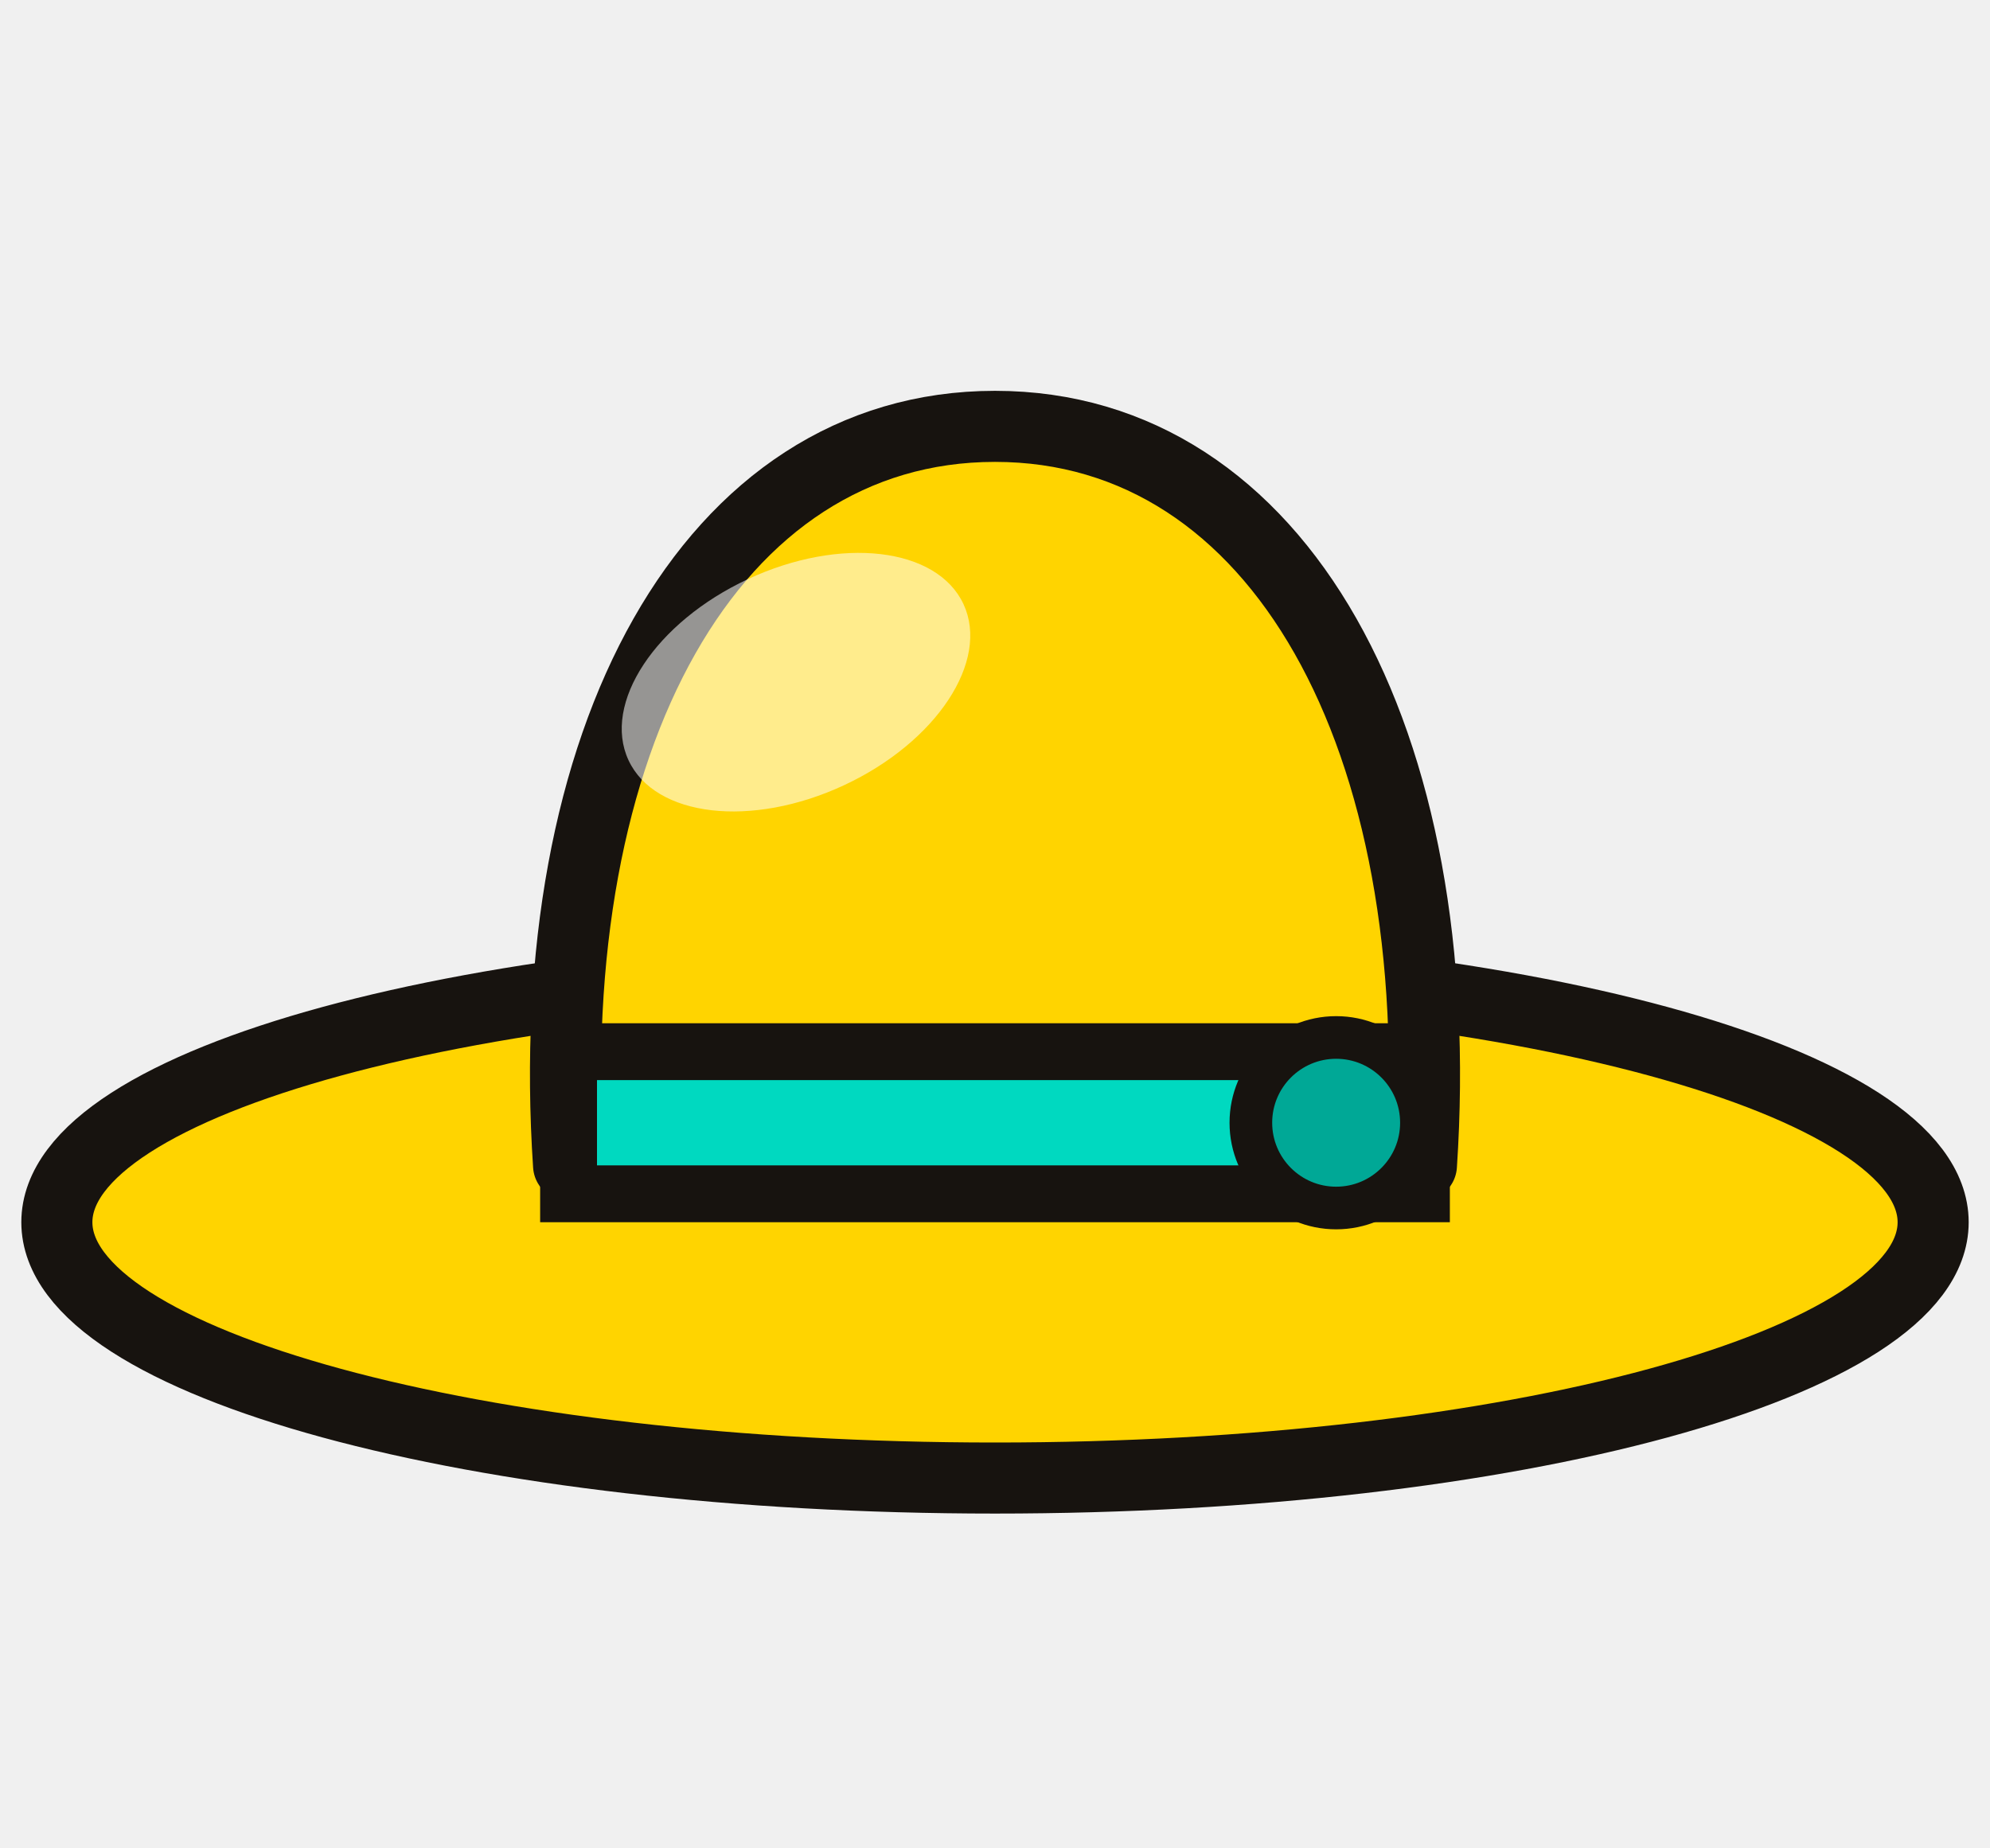
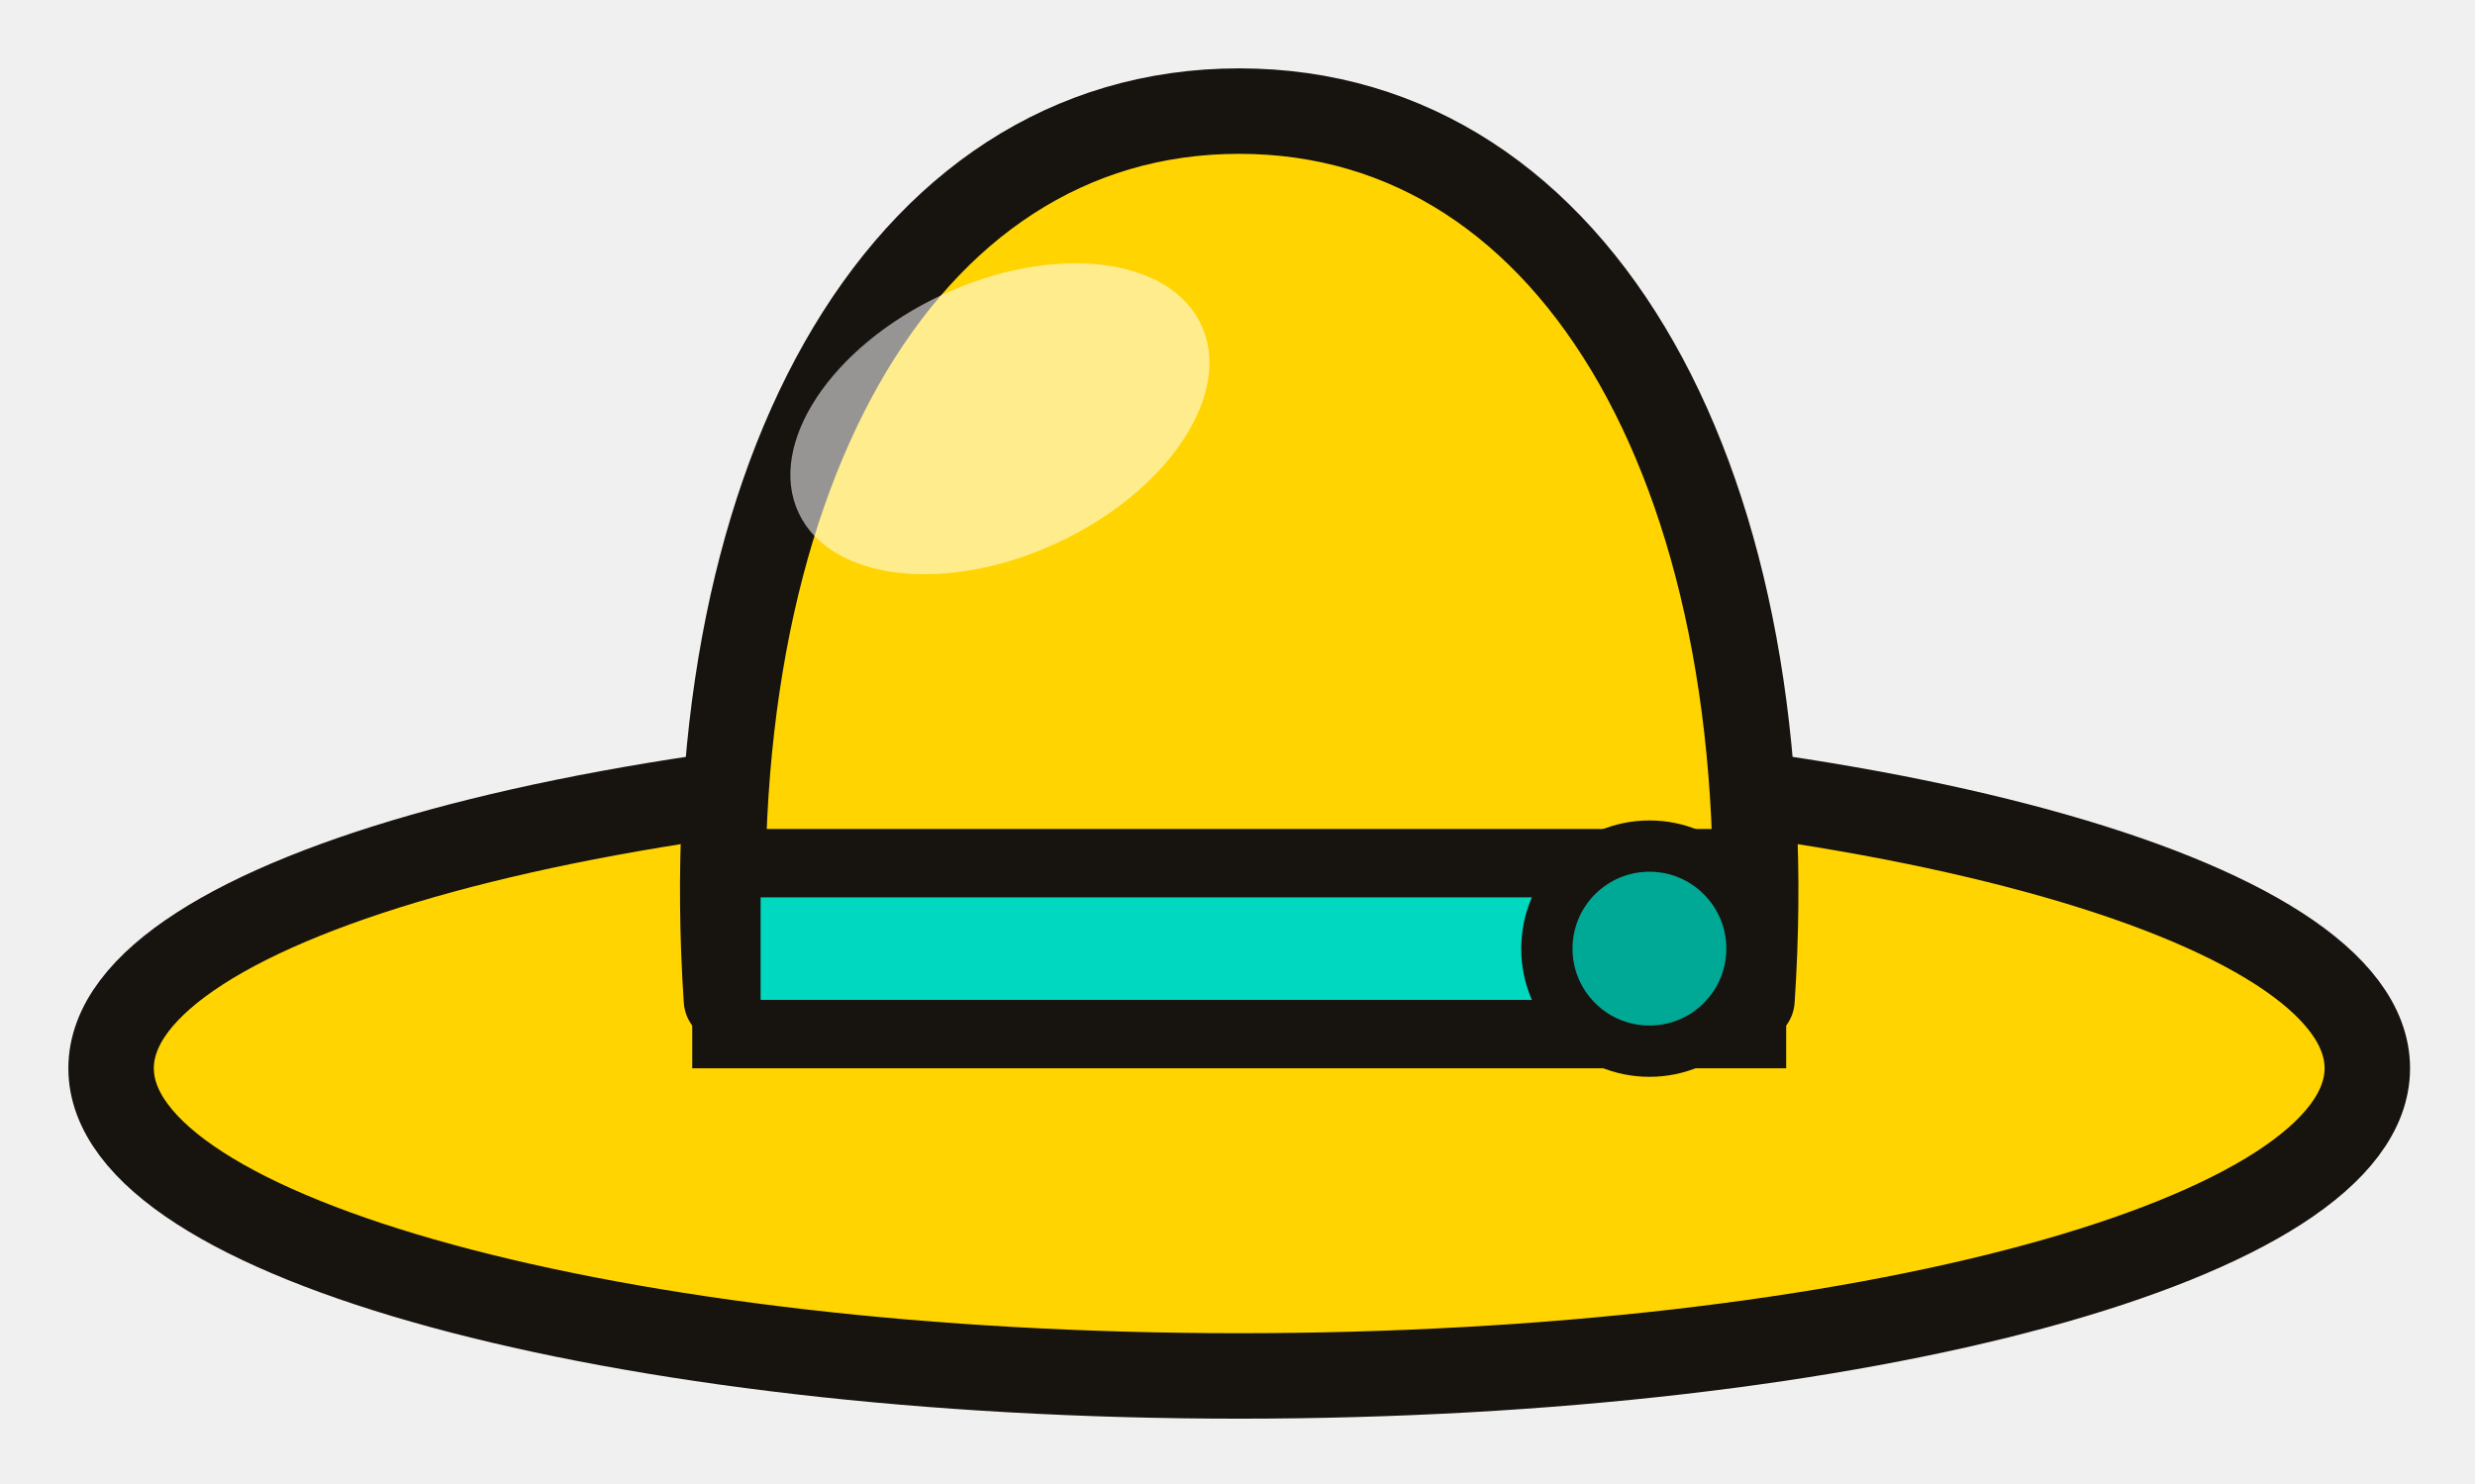
- <svg xmlns="http://www.w3.org/2000/svg" viewBox="0 0 140 130">
+ <svg xmlns="http://www.w3.org/2000/svg" viewBox="-2.5 23.5 144.8 86.8">
  <ellipse cx="70" cy="86" rx="66" ry="18" fill="#FFD400" stroke="#17130F" stroke-width="5" />
  <path d="M 40 82 C 38 52 50 30 70 30 C 90 30 102 52 100 82 Z" fill="#FFD400" stroke="#17130F" stroke-width="5" stroke-linejoin="round" />
  <rect x="40" y="74" width="60" height="10" fill="#00D9C0" stroke="#17130F" stroke-width="4" />
  <circle cx="94" cy="79" r="6" fill="#00A896" stroke="#17130F" stroke-width="3" />
  <ellipse cx="56" cy="48" rx="13" ry="8" fill="#FFFFFF" opacity="0.55" transform="rotate(-25 56 48)" />
</svg>
